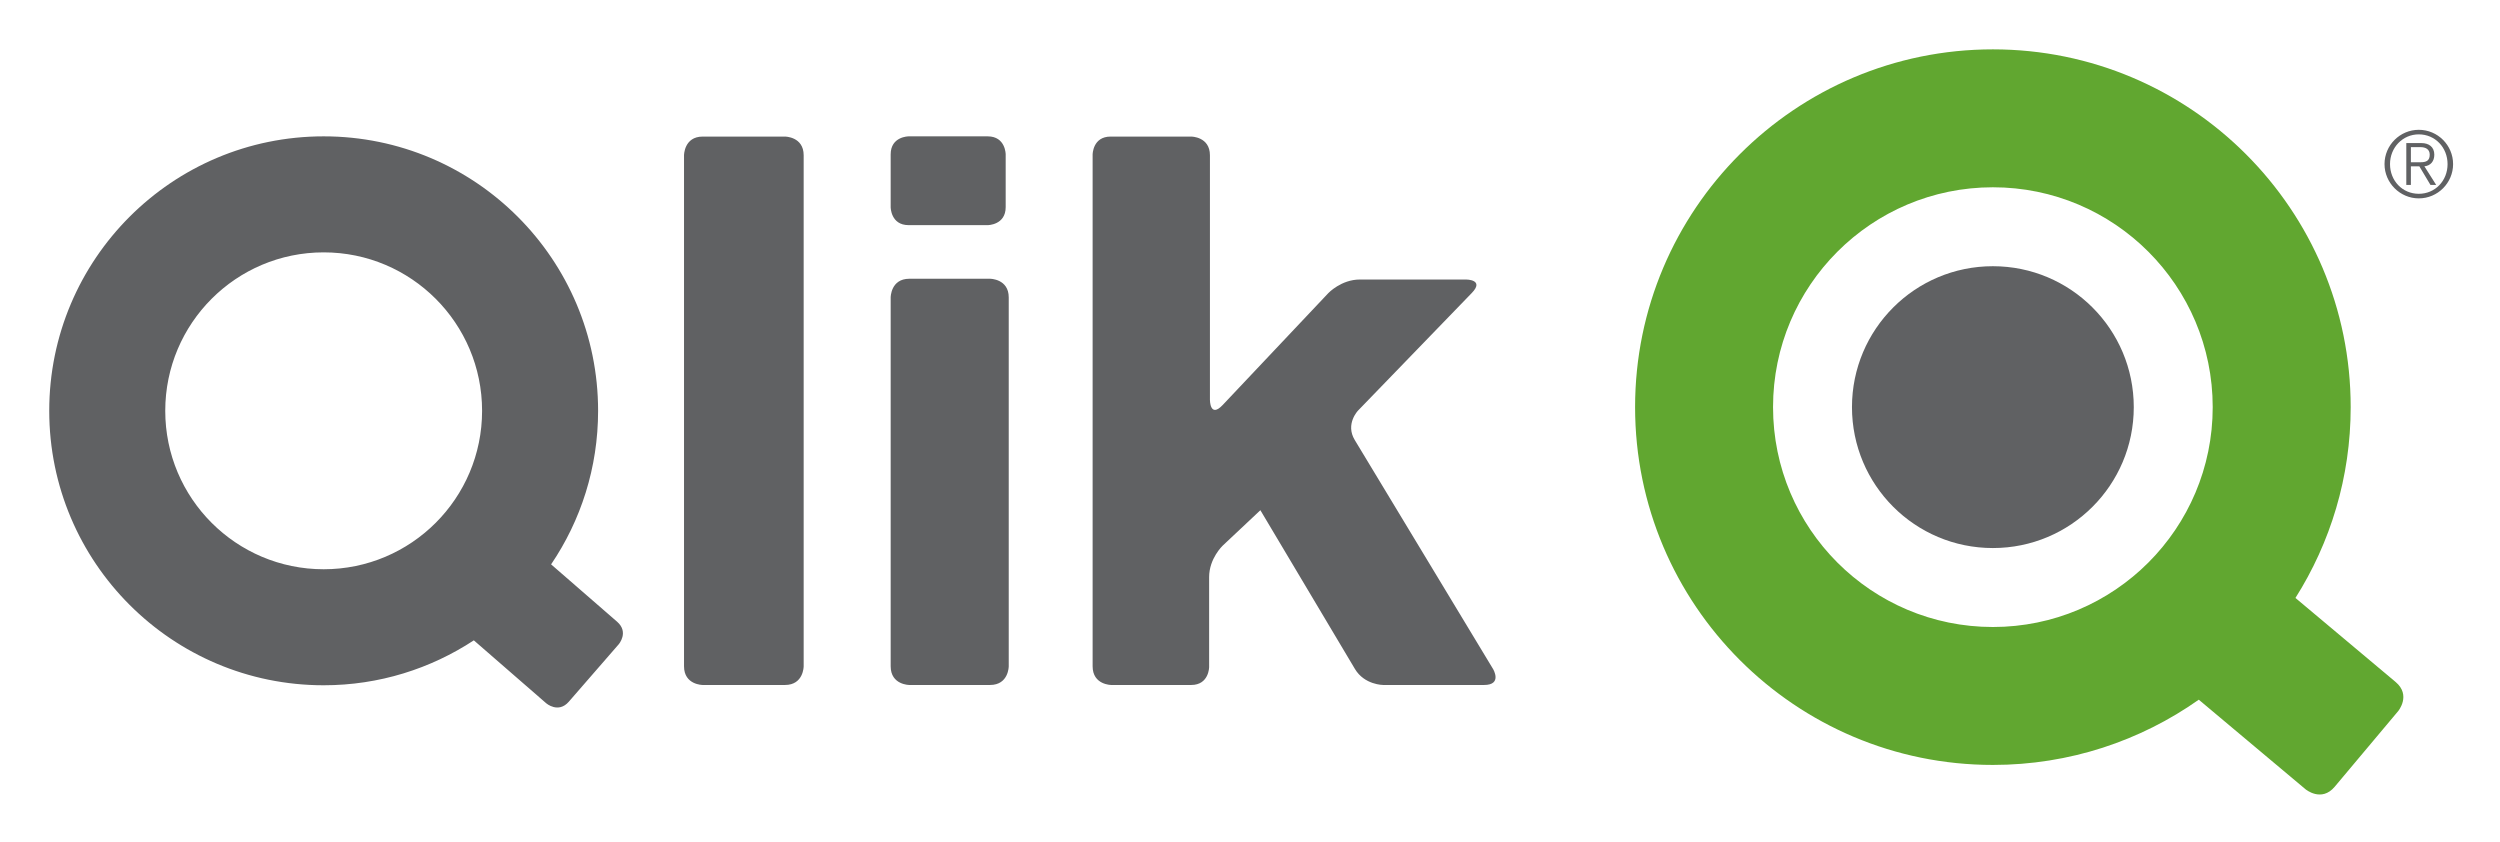
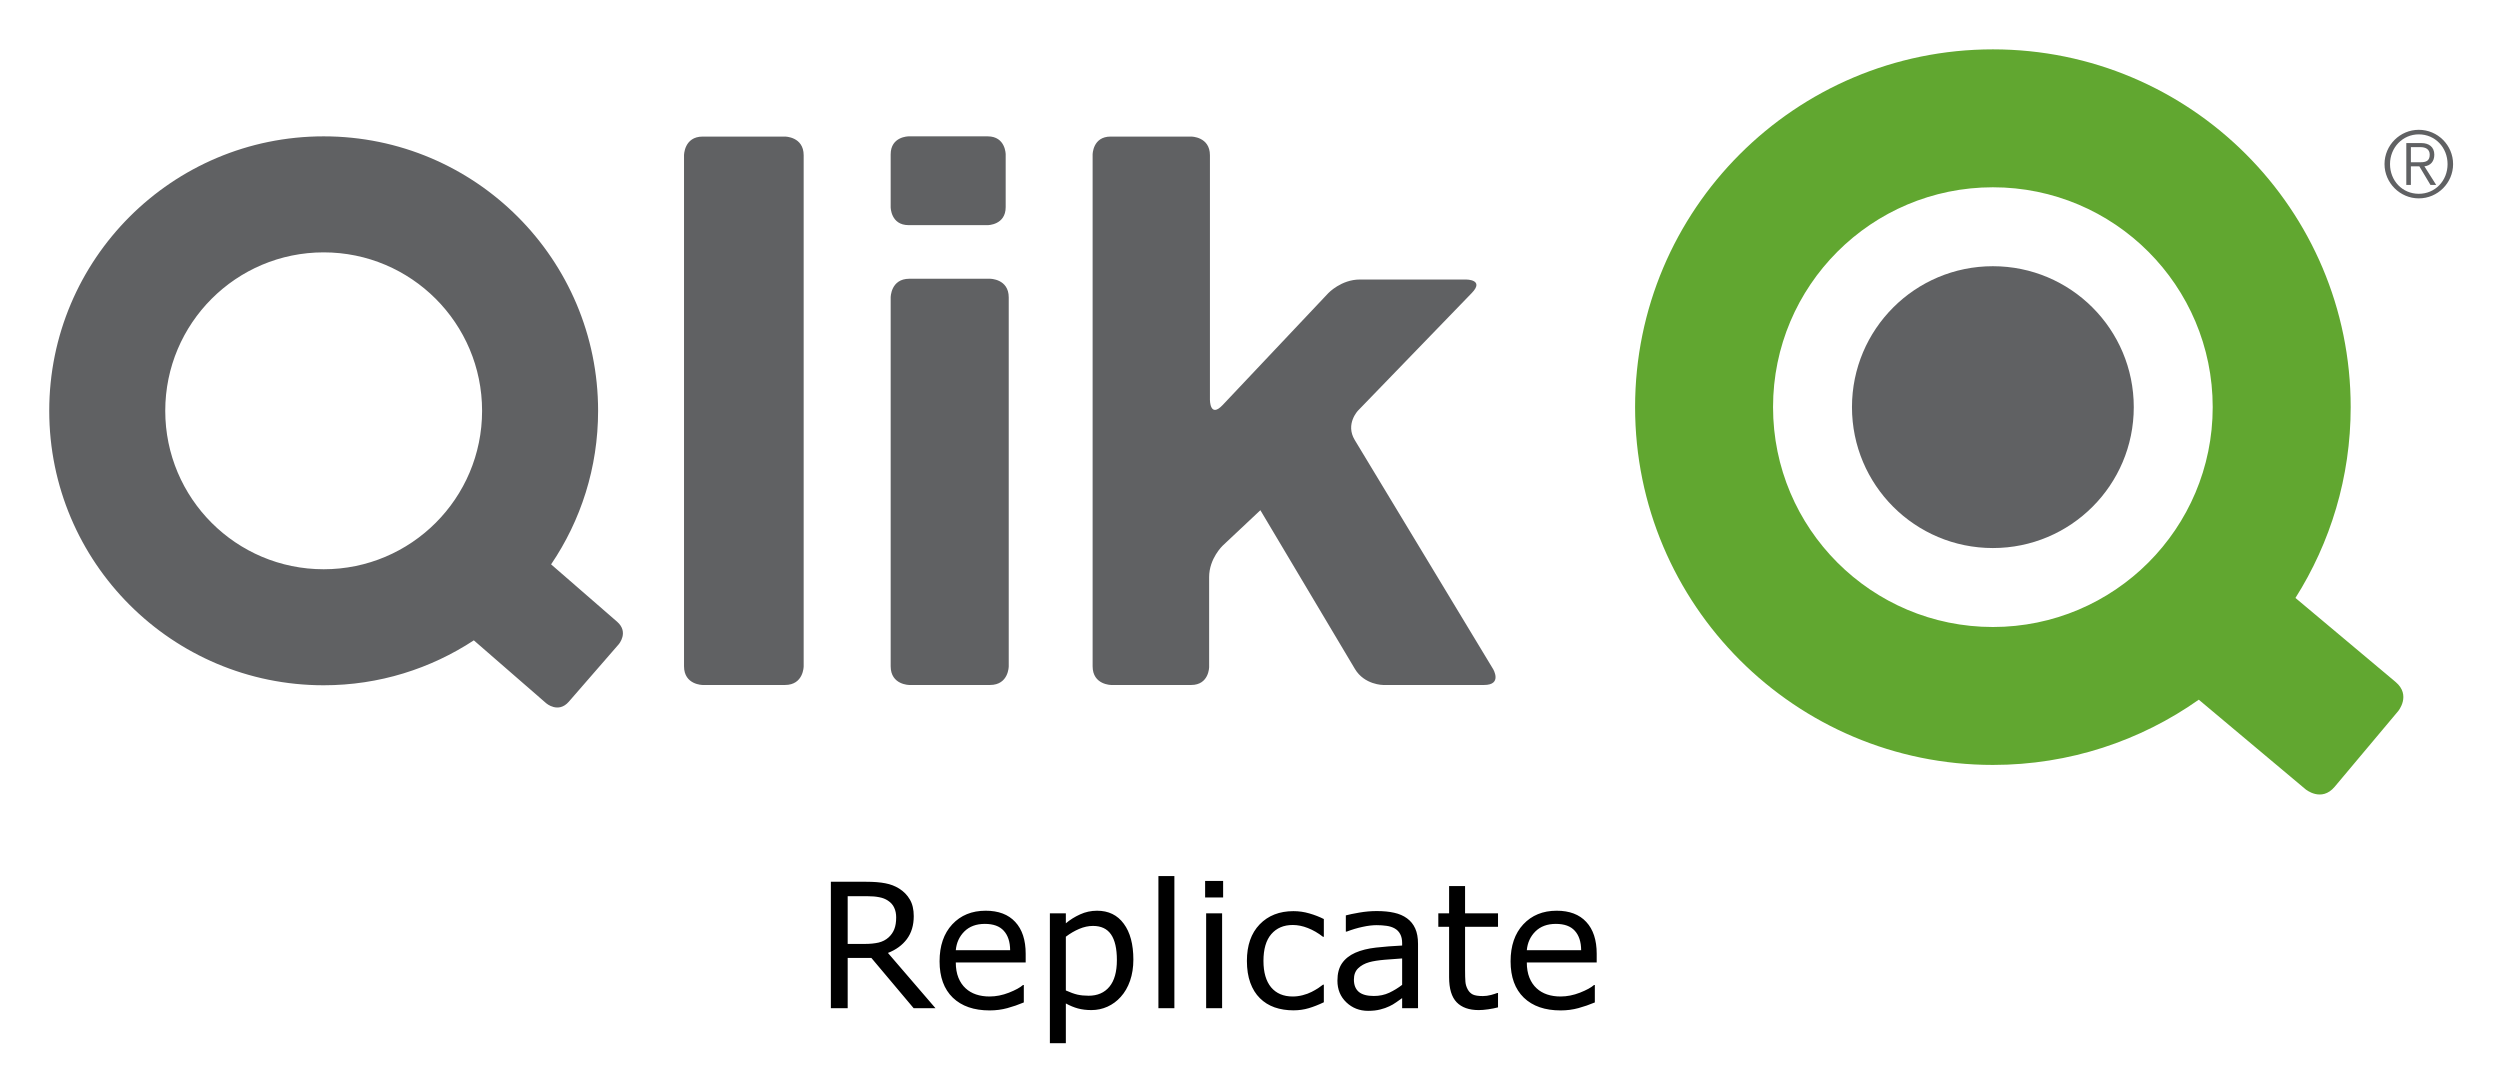
- <svg xmlns="http://www.w3.org/2000/svg" role="img" viewBox="-19.64 -18.64 1073.28 361.28">
-   <path fill="#606163" d="M187.325 157.728c0 37.561-30.445 68.02-68.006 68.02-37.568 0-68.016-30.459-68.016-68.02 0-37.563 30.448-68.023 68.016-68.023 37.561 0 68.006 30.459 68.006 68.023m58.655 100.234s4.485-5.171-.674-9.675l-28.351-24.636c12.749-18.805 20.176-41.499 20.176-65.924 0-65.069-52.74-117.831-117.813-117.831-65.07 0-117.82 52.761-117.82 117.831s52.75 117.828 117.82 117.828c23.818 0 45.938-7.136 64.463-19.288l31.084 27.023s5.186 4.502 9.691-.681l21.424-24.647zm79.404 9.439V48.03c0-8.037-8.019-8.037-8.019-8.037h-35.321c-8.026 0-8.026 8.037-8.026 8.037v219.372c0 8.028 8.026 8.028 8.026 8.028h35.321c8.019 0 8.019-8.029 8.019-8.029m86.727-197.105v-22.67s0-7.729-7.731-7.729h-33.94s-7.705 0-7.705 7.729v22.67s0 7.718 7.705 7.718h33.94s7.731 0 7.731-7.718m1.31 197.105V109.043c0-8.012-8.021-8.012-8.021-8.012h-34.652c-8.012 0-8.012 8.012-8.012 8.012v158.358c0 8.028 8.012 8.028 8.012 8.028H405.4c8.021.001 8.021-8.028 8.021-8.028m148.547-97.141c-4.165-6.864 1.422-12.64 1.422-12.64l48.847-50.496c5.575-5.764-2.431-5.764-2.431-5.764h-45.633c-8.028 0-13.543 5.834-13.543 5.834l-45.333 48.019c-5.5 5.834-5.5-2.178-5.5-2.178V48.03c0-8.037-8.039-8.037-8.039-8.037h-34.602c-7.721 0-7.721 7.729-7.721 7.729v219.68c0 8.028 8.012 8.028 8.012 8.028h34.3c7.706 0 7.706-7.723 7.706-7.723v-38.603c0-8.016 5.846-13.516 5.846-13.516l16.156-15.188 40.583 68.14c4.103 6.89 12.142 6.89 12.142 6.89h43.288c8.028 0 3.878-6.866 3.878-6.866l-59.378-98.304z" />
-   <path fill="#61A730" d="M930.301 156.15c0 52.123-42.245 94.39-94.365 94.39-52.135 0-94.388-42.267-94.388-94.401 0-52.111 42.253-94.377 94.388-94.377 52.12-.001 94.365 42.265 94.365 94.388m78.515 117.984l-42.994-36.069c14.99-23.708 23.715-51.787 23.715-81.914 0-84.835-68.767-153.602-153.602-153.602-84.834 0-153.612 68.767-153.612 153.59 0 84.824 68.778 153.614 153.612 153.614 32.901 0 63.371-10.374 88.39-28.007l45.828 38.454s6.816 5.723 12.52-1.08l27.234-32.45s5.712-6.819-1.091-12.536" />
-   <path fill="#606163" d="M775.434 156.139c0-33.413 27.066-60.491 60.491-60.491 33.413 0 60.49 27.078 60.49 60.514 0 33.415-27.077 60.493-60.49 60.481-33.425 0-60.491-27.067-60.491-60.504m239.95-105.122h4.076c2.351 0 4.009-.519 4.009-3.259 0-2.337-1.777-3.237-4.009-3.237h-4.076v6.496zm0 9.725h-1.971V42.789h6.526c3.08 0 5.499 1.578 5.499 4.969 0 2.833-1.544 4.72-4.256 5.002l5.052 7.981h-2.455l-4.768-7.981h-3.628v7.982zm3.392-21.699c-6.947 0-12.353 5.679-12.353 12.768 0 7.128 5.298 12.749 12.353 12.749s12.353-5.621 12.353-12.749c0-7.089-5.298-12.768-12.353-12.768m-14.713 12.768c0-8.144 6.651-14.723 14.714-14.723 8.156 0 14.725 6.651 14.725 14.723 0 8.063-6.568 14.714-14.725 14.714-8.063 0-14.714-6.651-14.714-14.714" />
+ <svg xmlns="http://www.w3.org/2000/svg" role="img" viewBox="-19.64 -18.64 1073.28 468.28">
+   <path fill="#606163" d="M187.325 157.728c0 37.561-30.445 68.02-68.006 68.02-37.568 0-68.016-30.459-68.016-68.02 0-37.563 30.448-68.023 68.016-68.023 37.561 0 68.006 30.459 68.006 68.023m58.655 100.234s4.485-5.171-.674-9.675l-28.351-24.636c12.749-18.805 20.176-41.499 20.176-65.924 0-65.069-52.74-117.831-117.813-117.831-65.07 0-117.82 52.761-117.82 117.831s52.75 117.828 117.82 117.828c23.818 0 45.938-7.136 64.463-19.288l31.084 27.023s5.186 4.502 9.691-.681zm79.404 9.439V48.03c0-8.037-8.019-8.037-8.019-8.037h-35.321c-8.026 0-8.026 8.037-8.026 8.037v219.372c0 8.028 8.026 8.028 8.026 8.028h35.321c8.019 0 8.019-8.029 8.019-8.029m86.727-197.105v-22.67s0-7.729-7.731-7.729h-33.94s-7.705 0-7.705 7.729v22.67s0 7.718 7.705 7.718h33.94s7.731 0 7.731-7.718m1.31 197.105V109.043c0-8.012-8.021-8.012-8.021-8.012h-34.652c-8.012 0-8.012 8.012-8.012 8.012v158.358c0 8.028 8.012 8.028 8.012 8.028H405.4c8.021.001 8.021-8.028 8.021-8.028m148.547-97.141c-4.165-6.864 1.422-12.64 1.422-12.64l48.847-50.496c5.575-5.764-2.431-5.764-2.431-5.764h-45.633c-8.028 0-13.543 5.834-13.543 5.834l-45.333 48.019c-5.5 5.834-5.5-2.178-5.5-2.178V48.03c0-8.037-8.039-8.037-8.039-8.037h-34.602c-7.721 0-7.721 7.729-7.721 7.729v219.68c0 8.028 8.012 8.028 8.012 8.028h34.3c7.706 0 7.706-7.723 7.706-7.723v-38.603c0-8.016 5.846-13.516 5.846-13.516l16.156-15.188 40.583 68.14c4.103 6.89 12.142 6.89 12.142 6.89h43.288c8.028 0 3.878-6.866 3.878-6.866z" />
+   <path fill="#61a730" d="M930.301 156.15c0 52.123-42.245 94.39-94.365 94.39-52.135 0-94.388-42.267-94.388-94.401 0-52.111 42.253-94.377 94.388-94.377 52.12-.001 94.365 42.265 94.365 94.388m78.515 117.984l-42.994-36.069c14.99-23.708 23.715-51.787 23.715-81.914 0-84.835-68.767-153.602-153.602-153.602-84.834 0-153.612 68.767-153.612 153.59 0 84.824 68.778 153.614 153.612 153.614 32.901 0 63.371-10.374 88.39-28.007l45.828 38.454s6.816 5.723 12.52-1.08l27.234-32.45s5.712-6.819-1.091-12.536" />
+   <path fill="#606163" d="M775.434 156.139c0-33.413 27.066-60.491 60.491-60.491 33.413 0 60.49 27.078 60.49 60.514 0 33.415-27.077 60.493-60.49 60.481-33.425 0-60.491-27.067-60.491-60.504m239.95-105.122h4.076c2.351 0 4.009-.519 4.009-3.259 0-2.337-1.777-3.237-4.009-3.237h-4.076zm0 9.725h-1.971V42.789h6.526c3.08 0 5.499 1.578 5.499 4.969 0 2.833-1.544 4.72-4.256 5.002l5.052 7.981h-2.455l-4.768-7.981h-3.628v7.982zm3.392-21.699c-6.947 0-12.353 5.679-12.353 12.768 0 7.128 5.298 12.749 12.353 12.749s12.353-5.621 12.353-12.749c0-7.089-5.298-12.768-12.353-12.768m-14.713 12.768c0-8.144 6.651-14.723 14.714-14.723 8.156 0 14.725 6.651 14.725 14.723 0 8.063-6.568 14.714-14.725 14.714-8.063 0-14.714-6.651-14.714-14.714" />
+   <g>
+     <path d="M381.978 414.199h-9.37l-18.156-21.583h-10.172v21.583h-7.219v-54.286h15.203q4.922 0 8.203.656 3.281.62 5.906 2.26 2.953 1.859 4.594 4.703 1.677 2.807 1.677 7.146 0 5.87-2.953 9.844-2.953 3.938-8.13 5.943zM365.098 375.188q0-2.333-.839-4.12-.802-1.823-2.698-3.062-1.568-1.057-3.719-1.458-2.151-.438-5.068-.438h-8.495v20.49h7.292q3.427 0 5.979-.583 2.552-.62 4.339-2.26 1.641-1.531 2.406-3.5.802-2.005.802-5.068zm55.599 19.359h-30.005q0 3.755 1.13 6.562 1.13 2.771 3.099 4.557 1.896 1.75 4.484 2.625 2.625.875 5.76.875 4.156 0 8.349-1.641 4.229-1.677 6.016-3.281h.365v7.474q-3.464 1.458-7.073 2.443-3.609.984-7.583.984-10.135 0-15.823-5.469-5.688-5.505-5.688-15.604 0-9.99 5.432-15.859 5.469-5.87 14.365-5.87 8.24 0 12.688 4.812 4.484 4.813 4.484 13.672zm-6.672-5.25q-.036-5.396-2.734-8.349-2.661-2.953-8.13-2.953-5.505 0-8.786 3.245-3.245 3.245-3.682 8.057zm52.901 4.047q0 4.958-1.422 9.078-1.422 4.083-4.01 6.927-2.406 2.698-5.688 4.193-3.245 1.458-6.891 1.458-3.172 0-5.76-.693-2.552-.693-5.214-2.151v17.063h-6.854v-55.745h6.854v4.266q2.734-2.297 6.125-3.828 3.427-1.568 7.292-1.568 7.365 0 11.448 5.578 4.12 5.542 4.12 15.422zm-7.073.182q0-7.365-2.516-11.01-2.516-3.646-7.729-3.646-2.953 0-5.943 1.276-2.99 1.276-5.724 3.354v23.078q2.917 1.312 4.995 1.786 2.115.474 4.776.474 5.724 0 8.932-3.865 3.208-3.865 3.208-11.448zm24.682 20.672h-6.854v-56.729h6.854zm20.927-47.542h-7.729v-7.109h7.729zm-.438 47.542h-6.854v-40.724h6.854zm43.677-2.552q-3.427 1.641-6.526 2.552-3.062.911-6.526.911-4.411 0-8.094-1.276-3.682-1.313-6.307-3.938-2.661-2.625-4.12-6.635-1.458-4.01-1.458-9.37 0-9.99 5.469-15.677 5.505-5.688 14.51-5.688 3.5 0 6.854.984 3.391.984 6.198 2.406v7.62h-.365q-3.135-2.443-6.49-3.755-3.318-1.312-6.49-1.312-5.833 0-9.224 3.938-3.354 3.901-3.354 11.484 0 7.365 3.281 11.339 3.318 3.938 9.297 3.938 2.078 0 4.229-.547 2.151-.547 3.865-1.422 1.495-.766 2.807-1.604 1.313-.875 2.078-1.495h.365zm40.432 2.552h-6.818v-4.339q-.911.62-2.479 1.75-1.531 1.094-2.99 1.75-1.714.839-3.938 1.385-2.224.583-5.214.583-5.505 0-9.333-3.646-3.828-3.646-3.828-9.297 0-4.63 1.969-7.474 2.005-2.88 5.688-4.521 3.719-1.641 8.932-2.224 5.214-.583 11.193-.875v-1.057q0-2.333-.839-3.865-.802-1.531-2.333-2.406-1.458-.839-3.5-1.13-2.042-.292-4.266-.292-2.698 0-6.016.729-3.318.693-6.854 2.042h-.365v-6.964q2.005-.547 5.797-1.203 3.792-.656 7.474-.656 4.302 0 7.474.729 3.208.693 5.542 2.406 2.297 1.677 3.5 4.339 1.203 2.661 1.203 6.599zm-6.818-10.026v-11.339q-3.135.182-7.401.547-4.229.365-6.708 1.057-2.953.839-4.776 2.625-1.823 1.75-1.823 4.849 0 3.5 2.115 5.286 2.115 1.75 6.453 1.75 3.609 0 6.599-1.385 2.99-1.422 5.542-3.391zm41.161 9.661q-1.932.51-4.229.839-2.26.328-4.047.328-6.234 0-9.479-3.354-3.245-3.354-3.245-10.755v-21.656h-4.63v-5.76h4.63v-11.703h6.854v11.703h14.146v5.76h-14.146v18.557q0 3.208.146 5.031.146 1.786 1.021 3.354.802 1.458 2.188 2.151 1.422.656 4.302.656 1.677 0 3.5-.474 1.823-.51 2.625-.839h.365zm42.365-19.286H635.837q0 3.755 1.13 6.562 1.13 2.771 3.099 4.557 1.896 1.75 4.484 2.625 2.625.875 5.76.875 4.156 0 8.349-1.641 4.229-1.677 6.016-3.281h.365v7.474q-3.464 1.458-7.073 2.443-3.609.984-7.583.984-10.135 0-15.823-5.469-5.688-5.505-5.688-15.604 0-9.99 5.432-15.859 5.469-5.87 14.365-5.87 8.24 0 12.688 4.812 4.484 4.813 4.484 13.672zm-6.672-5.25q-.036-5.396-2.734-8.349-2.661-2.953-8.13-2.953-5.505 0-8.786 3.245-3.245 3.245-3.682 8.057z" />
+   </g>
</svg>
